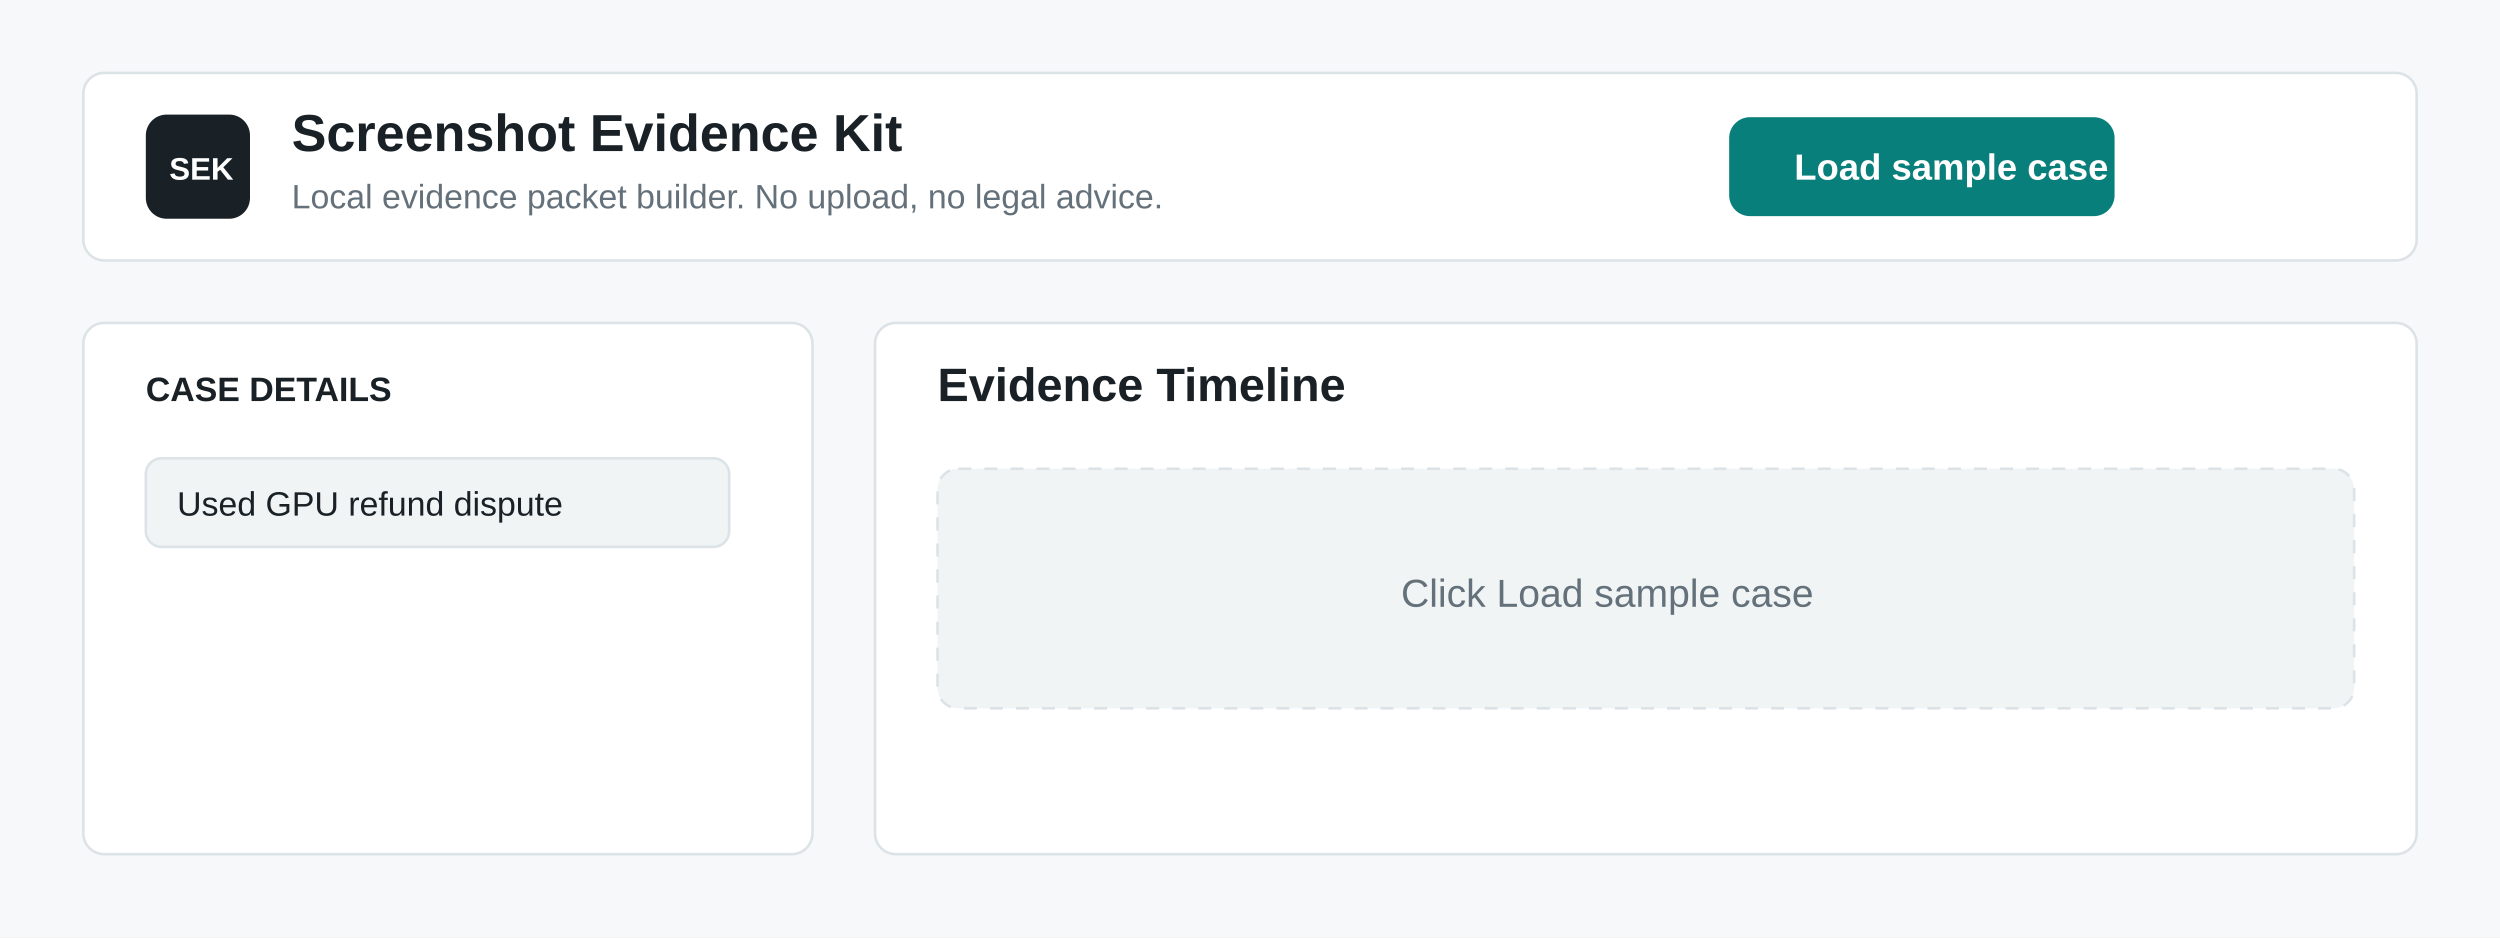
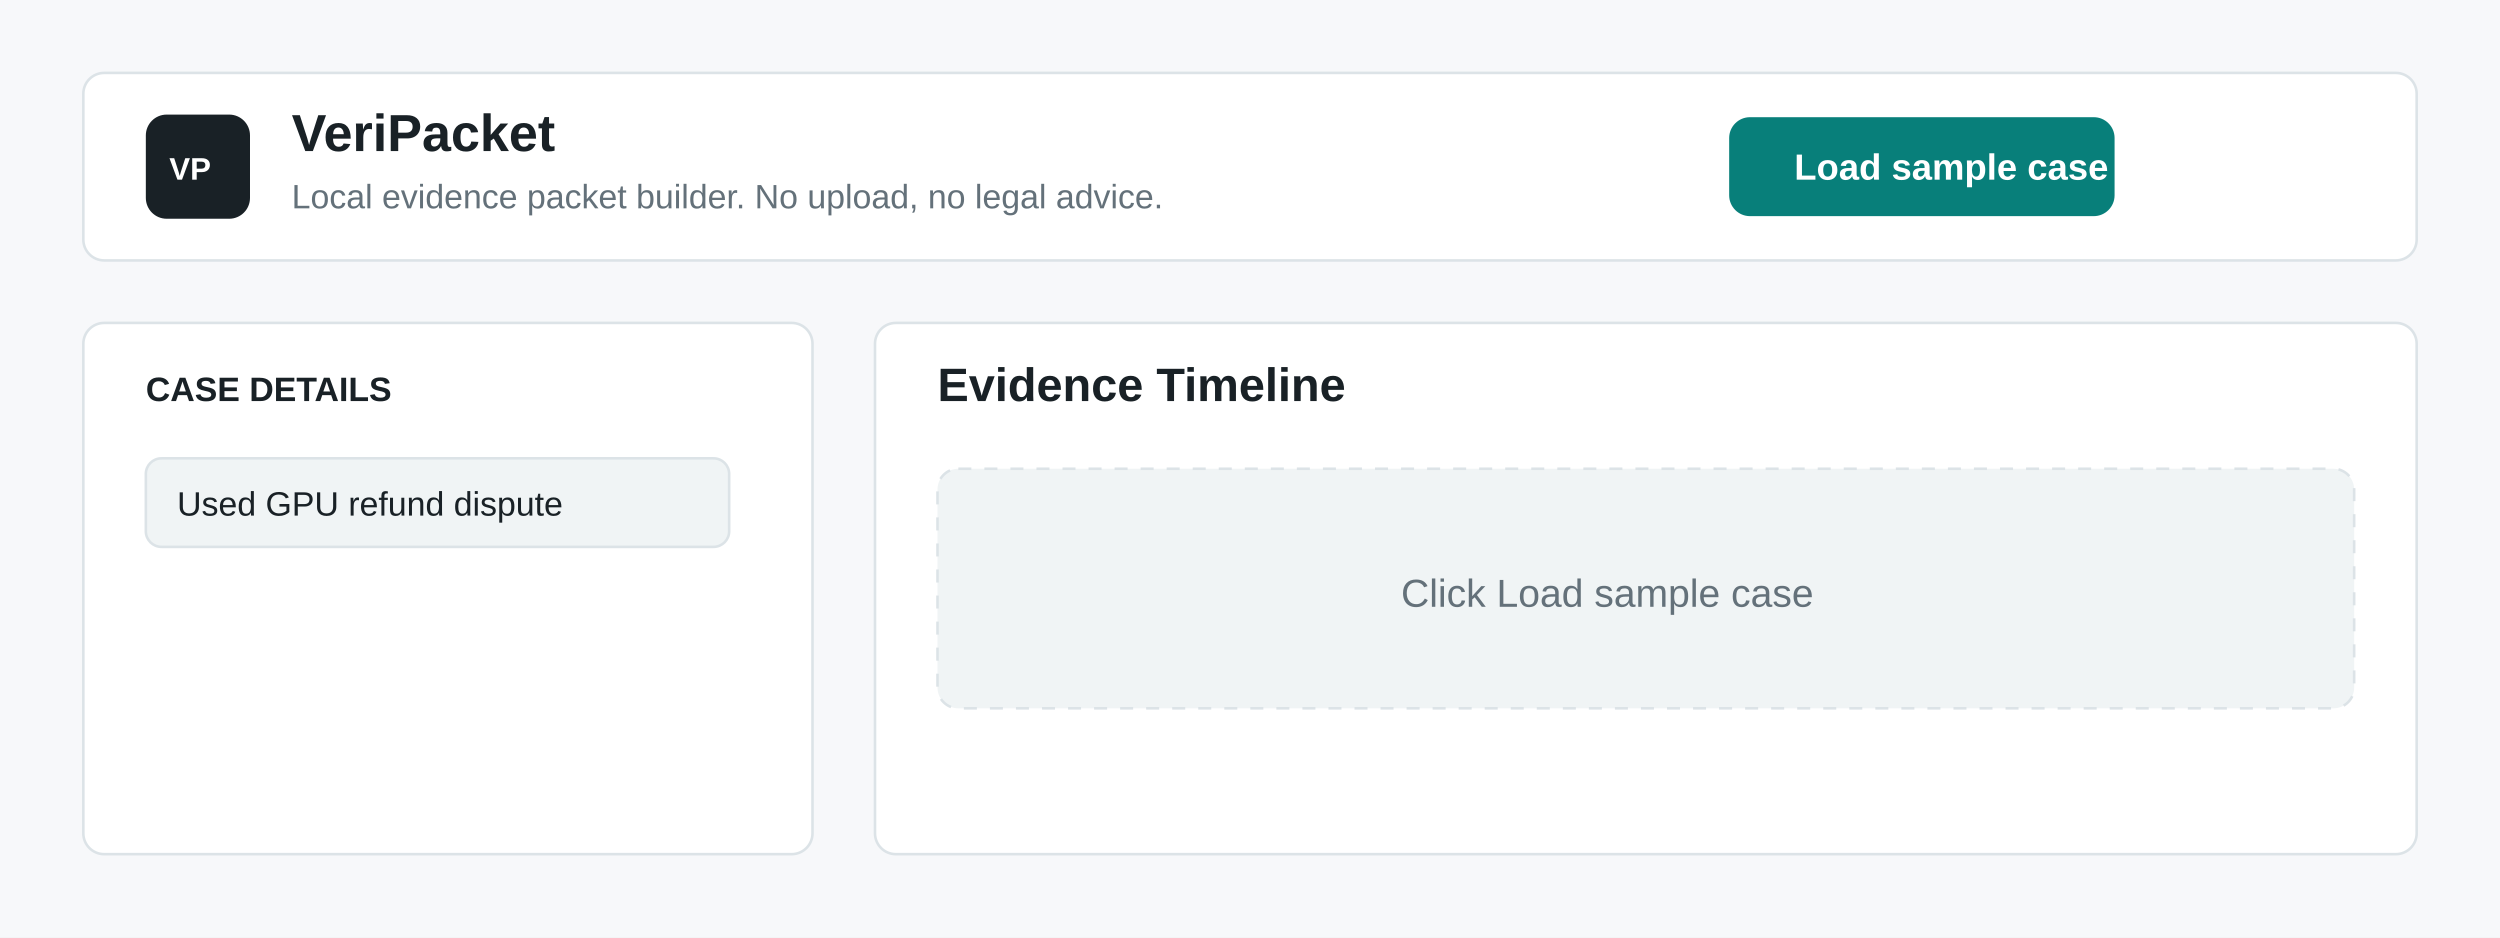
<svg xmlns="http://www.w3.org/2000/svg" width="960" height="360" viewBox="0 0 960 360" role="img" aria-labelledby="title desc">
  <rect width="960" height="360" fill="#f7f8fa" />
  <rect x="32" y="28" width="896" height="72" rx="8" fill="#ffffff" stroke="#dce3e7" />
  <rect x="56" y="44" width="40" height="40" rx="8" fill="#192126" />
-   <text x="65" y="69" fill="#ffffff" font-family="Arial, sans-serif" font-size="12" font-weight="700">SEK</text>
-   <text x="112" y="58" fill="#192126" font-family="Arial, sans-serif" font-size="20" font-weight="700">Screenshot Evidence Kit</text>
+   <text x="65" y="69" fill="#ffffff" font-family="Arial, sans-serif" font-size="12" font-weight="700">VP</text>
+   <text x="112" y="58" fill="#192126" font-family="Arial, sans-serif" font-size="20" font-weight="700">VeriPacket</text>
  <text x="112" y="80" fill="#64717a" font-family="Arial, sans-serif" font-size="13">Local evidence packet builder. No upload, no legal advice.</text>
  <rect x="664" y="45" width="148" height="38" rx="8" fill="#087f7a" />
  <text x="689" y="69" fill="#ffffff" font-family="Arial, sans-serif" font-size="14" font-weight="700">Load sample case</text>
  <rect x="32" y="124" width="280" height="204" rx="8" fill="#ffffff" stroke="#dce3e7" />
  <text x="56" y="154" fill="#192126" font-family="Arial, sans-serif" font-size="13" font-weight="700">CASE DETAILS</text>
  <rect x="56" y="176" width="224" height="34" rx="6" fill="#f0f4f5" stroke="#dce3e7" />
  <text x="68" y="198" fill="#192126" font-family="Arial, sans-serif" font-size="13">Used GPU refund dispute</text>
  <rect x="336" y="124" width="592" height="204" rx="8" fill="#ffffff" stroke="#dce3e7" />
  <text x="360" y="154" fill="#192126" font-family="Arial, sans-serif" font-size="18" font-weight="700">Evidence Timeline</text>
  <rect x="360" y="180" width="544" height="92" rx="8" fill="#f0f4f5" stroke="#dce3e7" stroke-dasharray="5 5" />
  <text x="538" y="233" fill="#64717a" font-family="Arial, sans-serif" font-size="15">Click Load sample case</text>
</svg>
